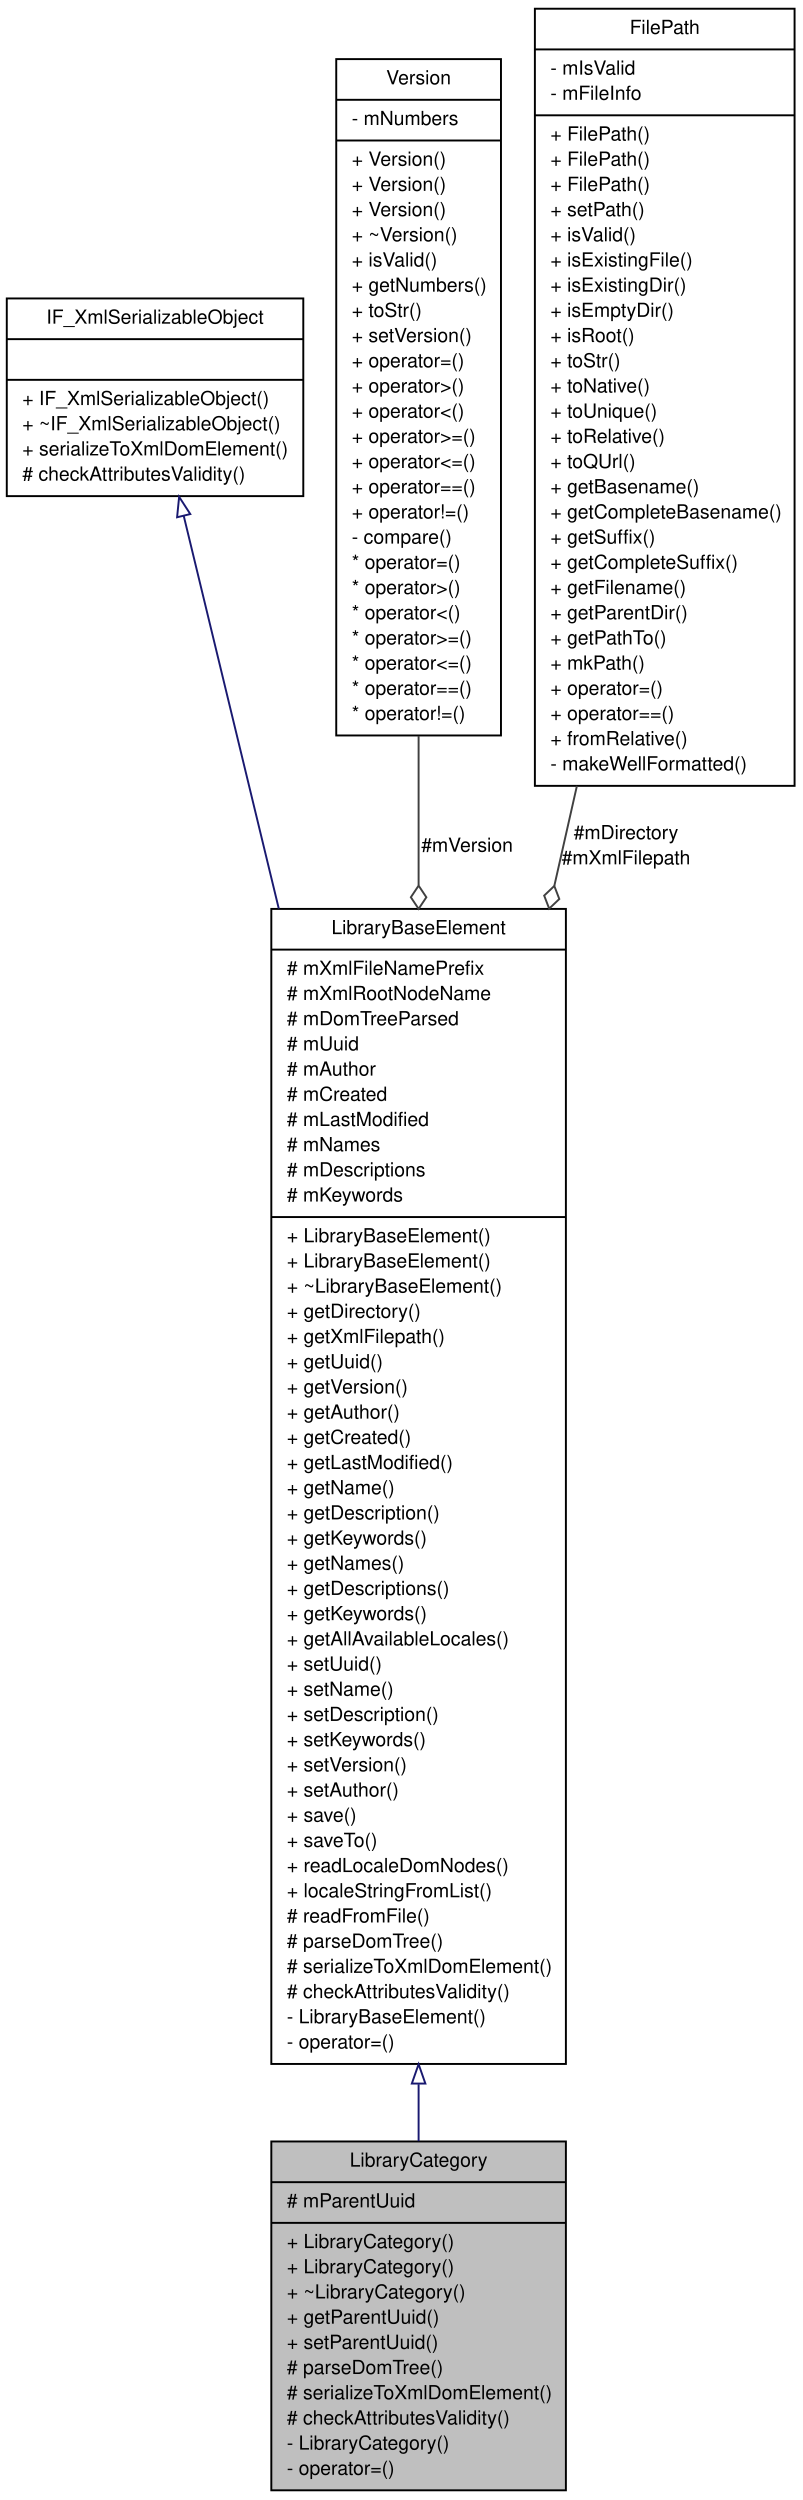
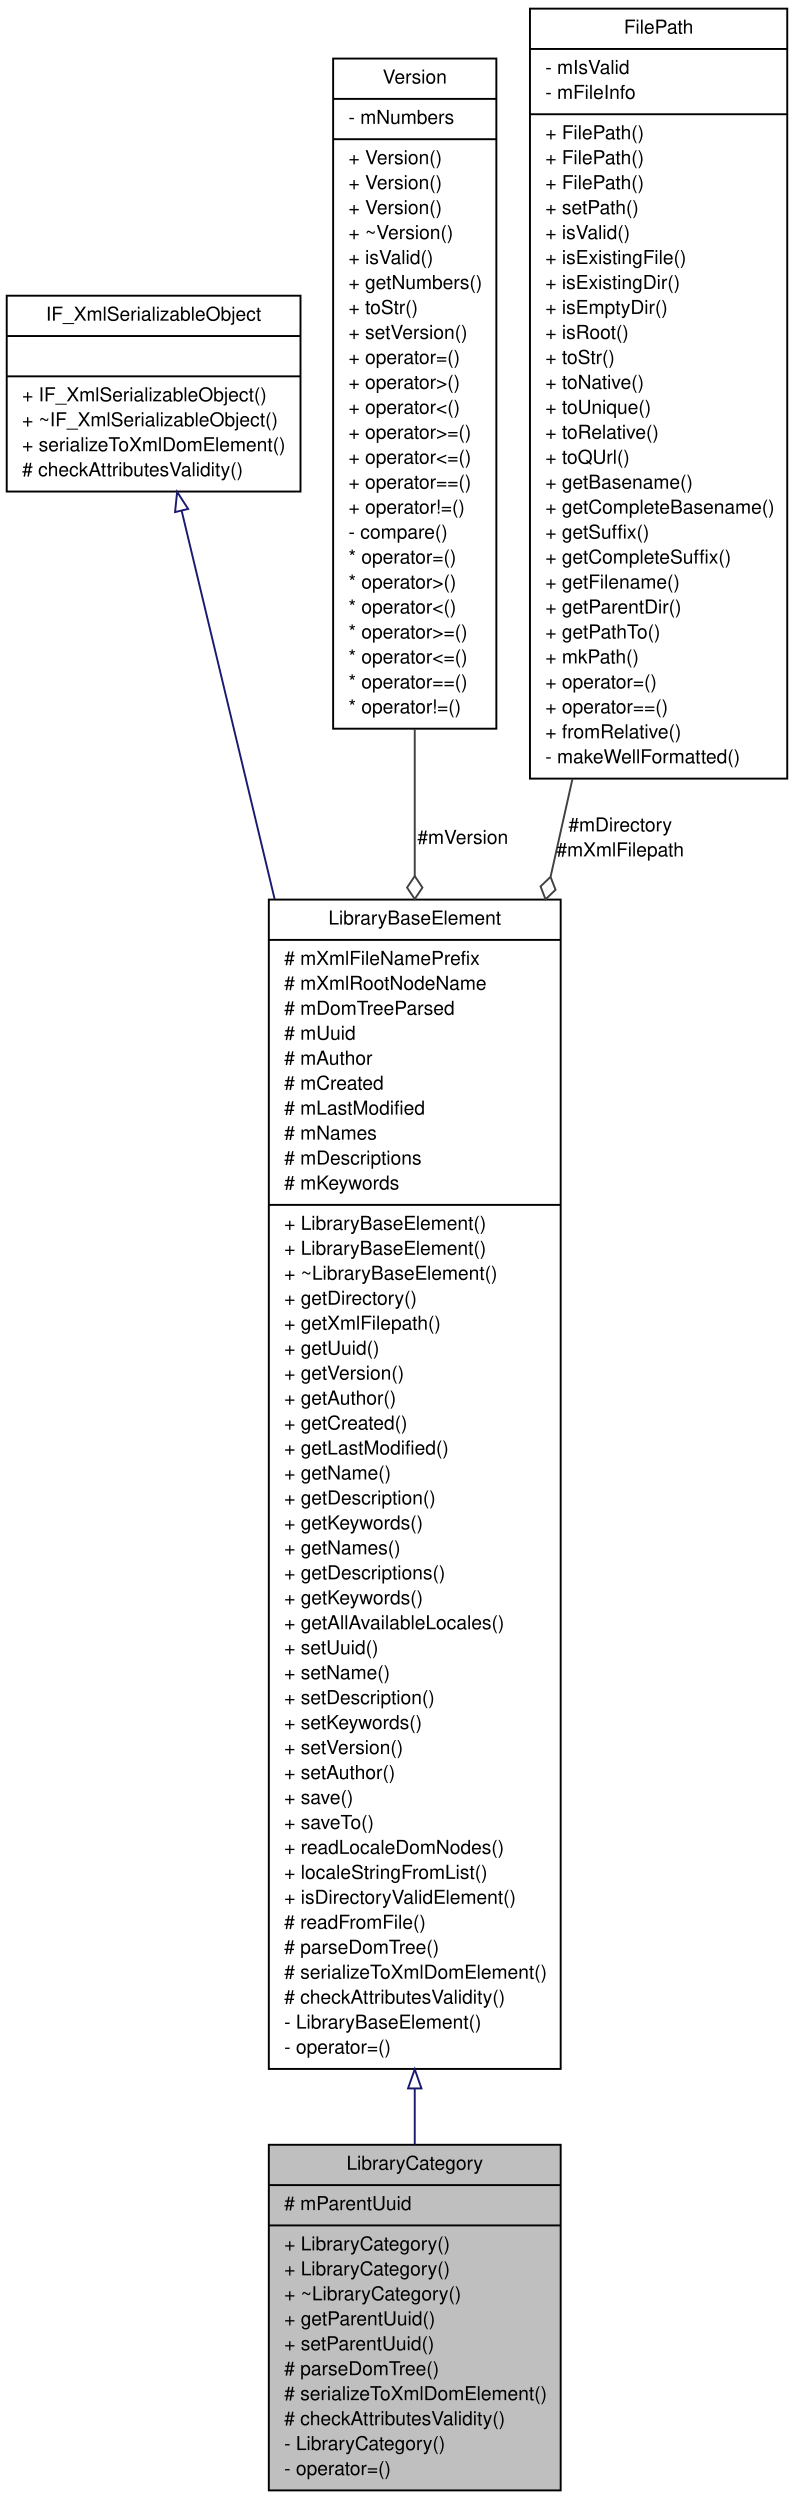
- <svg xmlns="http://www.w3.org/2000/svg" xmlns:xlink="http://www.w3.org/1999/xlink" width="414pt" height="1290pt" viewBox="0.00 0.00 414.00 1290.00">
-   <g id="graph1" class="graph" transform="scale(1 1) rotate(0) translate(4 1286)">
-     <polygon fill="white" stroke="white" points="-4,5 -4,-1286 411,-1286 411,5 -4,5" />
+ <svg xmlns="http://www.w3.org/2000/svg" xmlns:xlink="http://www.w3.org/1999/xlink" width="414pt" height="1302pt" viewBox="0.00 0.00 414.00 1302.00">
+   <g id="graph1" class="graph" transform="scale(1 1) rotate(0) translate(4 1298)">
+     <polygon fill="white" stroke="white" points="-4,5 -4,-1298 411,-1298 411,5 -4,5" />
    <g id="node1" class="node">
      <polygon fill="#bfbfbf" stroke="black" points="136,-1 136,-181 288,-181 288,-1 136,-1" />
      <text text-anchor="middle" x="212" y="-168" font-family="Helvetica,sans-Serif" font-size="10.00">LibraryCategory</text>
      <polyline fill="none" stroke="black" points="136,-160 288,-160 " />
      <text text-anchor="start" x="144" y="-147" font-family="Helvetica,sans-Serif" font-size="10.00"># mParentUuid</text>
      <polyline fill="none" stroke="black" points="136,-139 288,-139 " />
      <text text-anchor="start" x="144" y="-126" font-family="Helvetica,sans-Serif" font-size="10.00">+ LibraryCategory()</text>
      <text text-anchor="start" x="144" y="-113" font-family="Helvetica,sans-Serif" font-size="10.00">+ LibraryCategory()</text>
      <text text-anchor="start" x="144" y="-100" font-family="Helvetica,sans-Serif" font-size="10.00">+ ~LibraryCategory()</text>
      <text text-anchor="start" x="144" y="-87" font-family="Helvetica,sans-Serif" font-size="10.00">+ getParentUuid()</text>
      <text text-anchor="start" x="144" y="-74" font-family="Helvetica,sans-Serif" font-size="10.00">+ setParentUuid()</text>
      <text text-anchor="start" x="144" y="-61" font-family="Helvetica,sans-Serif" font-size="10.00"># parseDomTree()</text>
      <text text-anchor="start" x="144" y="-48" font-family="Helvetica,sans-Serif" font-size="10.00"># serializeToXmlDomElement()</text>
      <text text-anchor="start" x="144" y="-35" font-family="Helvetica,sans-Serif" font-size="10.00"># checkAttributesValidity()</text>
      <text text-anchor="start" x="144" y="-22" font-family="Helvetica,sans-Serif" font-size="10.00">- LibraryCategory()</text>
      <text text-anchor="start" x="144" y="-9" font-family="Helvetica,sans-Serif" font-size="10.00">- operator=()</text>
    </g>
    <g id="node2" class="node">
      <a xlink:href="../../dd/d8a/classlibrary_1_1_library_base_element.html" target="_top" xlink:title="The LibraryBaseElement class. ">
-         <polygon fill="white" stroke="black" points="136,-221 136,-817 288,-817 288,-221 136,-221" />
-         <text text-anchor="middle" x="212" y="-804" font-family="Helvetica,sans-Serif" font-size="10.00">LibraryBaseElement</text>
-         <polyline fill="none" stroke="black" points="136,-796 288,-796 " />
-         <text text-anchor="start" x="144" y="-783" font-family="Helvetica,sans-Serif" font-size="10.00"># mXmlFileNamePrefix</text>
-         <text text-anchor="start" x="144" y="-770" font-family="Helvetica,sans-Serif" font-size="10.00"># mXmlRootNodeName</text>
-         <text text-anchor="start" x="144" y="-757" font-family="Helvetica,sans-Serif" font-size="10.00"># mDomTreeParsed</text>
-         <text text-anchor="start" x="144" y="-744" font-family="Helvetica,sans-Serif" font-size="10.00"># mUuid</text>
-         <text text-anchor="start" x="144" y="-731" font-family="Helvetica,sans-Serif" font-size="10.00"># mAuthor</text>
-         <text text-anchor="start" x="144" y="-718" font-family="Helvetica,sans-Serif" font-size="10.00"># mCreated</text>
-         <text text-anchor="start" x="144" y="-705" font-family="Helvetica,sans-Serif" font-size="10.00"># mLastModified</text>
-         <text text-anchor="start" x="144" y="-692" font-family="Helvetica,sans-Serif" font-size="10.00"># mNames</text>
-         <text text-anchor="start" x="144" y="-679" font-family="Helvetica,sans-Serif" font-size="10.00"># mDescriptions</text>
-         <text text-anchor="start" x="144" y="-666" font-family="Helvetica,sans-Serif" font-size="10.00"># mKeywords</text>
-         <polyline fill="none" stroke="black" points="136,-658 288,-658 " />
-         <text text-anchor="start" x="144" y="-645" font-family="Helvetica,sans-Serif" font-size="10.00">+ LibraryBaseElement()</text>
-         <text text-anchor="start" x="144" y="-632" font-family="Helvetica,sans-Serif" font-size="10.00">+ LibraryBaseElement()</text>
-         <text text-anchor="start" x="144" y="-619" font-family="Helvetica,sans-Serif" font-size="10.00">+ ~LibraryBaseElement()</text>
-         <text text-anchor="start" x="144" y="-606" font-family="Helvetica,sans-Serif" font-size="10.00">+ getDirectory()</text>
-         <text text-anchor="start" x="144" y="-593" font-family="Helvetica,sans-Serif" font-size="10.00">+ getXmlFilepath()</text>
-         <text text-anchor="start" x="144" y="-580" font-family="Helvetica,sans-Serif" font-size="10.00">+ getUuid()</text>
-         <text text-anchor="start" x="144" y="-567" font-family="Helvetica,sans-Serif" font-size="10.00">+ getVersion()</text>
-         <text text-anchor="start" x="144" y="-554" font-family="Helvetica,sans-Serif" font-size="10.00">+ getAuthor()</text>
-         <text text-anchor="start" x="144" y="-541" font-family="Helvetica,sans-Serif" font-size="10.00">+ getCreated()</text>
-         <text text-anchor="start" x="144" y="-528" font-family="Helvetica,sans-Serif" font-size="10.00">+ getLastModified()</text>
-         <text text-anchor="start" x="144" y="-515" font-family="Helvetica,sans-Serif" font-size="10.00">+ getName()</text>
-         <text text-anchor="start" x="144" y="-502" font-family="Helvetica,sans-Serif" font-size="10.00">+ getDescription()</text>
-         <text text-anchor="start" x="144" y="-489" font-family="Helvetica,sans-Serif" font-size="10.00">+ getKeywords()</text>
-         <text text-anchor="start" x="144" y="-476" font-family="Helvetica,sans-Serif" font-size="10.00">+ getNames()</text>
-         <text text-anchor="start" x="144" y="-463" font-family="Helvetica,sans-Serif" font-size="10.00">+ getDescriptions()</text>
-         <text text-anchor="start" x="144" y="-450" font-family="Helvetica,sans-Serif" font-size="10.00">+ getKeywords()</text>
-         <text text-anchor="start" x="144" y="-437" font-family="Helvetica,sans-Serif" font-size="10.00">+ getAllAvailableLocales()</text>
-         <text text-anchor="start" x="144" y="-424" font-family="Helvetica,sans-Serif" font-size="10.00">+ setUuid()</text>
-         <text text-anchor="start" x="144" y="-411" font-family="Helvetica,sans-Serif" font-size="10.00">+ setName()</text>
-         <text text-anchor="start" x="144" y="-398" font-family="Helvetica,sans-Serif" font-size="10.00">+ setDescription()</text>
-         <text text-anchor="start" x="144" y="-385" font-family="Helvetica,sans-Serif" font-size="10.00">+ setKeywords()</text>
-         <text text-anchor="start" x="144" y="-372" font-family="Helvetica,sans-Serif" font-size="10.00">+ setVersion()</text>
-         <text text-anchor="start" x="144" y="-359" font-family="Helvetica,sans-Serif" font-size="10.00">+ setAuthor()</text>
-         <text text-anchor="start" x="144" y="-346" font-family="Helvetica,sans-Serif" font-size="10.00">+ save()</text>
-         <text text-anchor="start" x="144" y="-333" font-family="Helvetica,sans-Serif" font-size="10.00">+ saveTo()</text>
-         <text text-anchor="start" x="144" y="-320" font-family="Helvetica,sans-Serif" font-size="10.00">+ readLocaleDomNodes()</text>
-         <text text-anchor="start" x="144" y="-307" font-family="Helvetica,sans-Serif" font-size="10.00">+ localeStringFromList()</text>
-         <text text-anchor="start" x="144" y="-294" font-family="Helvetica,sans-Serif" font-size="10.00"># readFromFile()</text>
-         <text text-anchor="start" x="144" y="-281" font-family="Helvetica,sans-Serif" font-size="10.00"># parseDomTree()</text>
-         <text text-anchor="start" x="144" y="-268" font-family="Helvetica,sans-Serif" font-size="10.00"># serializeToXmlDomElement()</text>
-         <text text-anchor="start" x="144" y="-255" font-family="Helvetica,sans-Serif" font-size="10.00"># checkAttributesValidity()</text>
-         <text text-anchor="start" x="144" y="-242" font-family="Helvetica,sans-Serif" font-size="10.00">- LibraryBaseElement()</text>
-         <text text-anchor="start" x="144" y="-229" font-family="Helvetica,sans-Serif" font-size="10.00">- operator=()</text>
+         <polygon fill="white" stroke="black" points="136,-220.5 136,-829.5 288,-829.5 288,-220.5 136,-220.5" />
+         <text text-anchor="middle" x="212" y="-816.5" font-family="Helvetica,sans-Serif" font-size="10.00">LibraryBaseElement</text>
+         <polyline fill="none" stroke="black" points="136,-808.5 288,-808.5 " />
+         <text text-anchor="start" x="144" y="-795.5" font-family="Helvetica,sans-Serif" font-size="10.00"># mXmlFileNamePrefix</text>
+         <text text-anchor="start" x="144" y="-782.5" font-family="Helvetica,sans-Serif" font-size="10.00"># mXmlRootNodeName</text>
+         <text text-anchor="start" x="144" y="-769.5" font-family="Helvetica,sans-Serif" font-size="10.00"># mDomTreeParsed</text>
+         <text text-anchor="start" x="144" y="-756.5" font-family="Helvetica,sans-Serif" font-size="10.00"># mUuid</text>
+         <text text-anchor="start" x="144" y="-743.5" font-family="Helvetica,sans-Serif" font-size="10.00"># mAuthor</text>
+         <text text-anchor="start" x="144" y="-730.5" font-family="Helvetica,sans-Serif" font-size="10.00"># mCreated</text>
+         <text text-anchor="start" x="144" y="-717.5" font-family="Helvetica,sans-Serif" font-size="10.00"># mLastModified</text>
+         <text text-anchor="start" x="144" y="-704.5" font-family="Helvetica,sans-Serif" font-size="10.00"># mNames</text>
+         <text text-anchor="start" x="144" y="-691.5" font-family="Helvetica,sans-Serif" font-size="10.00"># mDescriptions</text>
+         <text text-anchor="start" x="144" y="-678.5" font-family="Helvetica,sans-Serif" font-size="10.00"># mKeywords</text>
+         <polyline fill="none" stroke="black" points="136,-670.5 288,-670.5 " />
+         <text text-anchor="start" x="144" y="-657.5" font-family="Helvetica,sans-Serif" font-size="10.00">+ LibraryBaseElement()</text>
+         <text text-anchor="start" x="144" y="-644.5" font-family="Helvetica,sans-Serif" font-size="10.00">+ LibraryBaseElement()</text>
+         <text text-anchor="start" x="144" y="-631.5" font-family="Helvetica,sans-Serif" font-size="10.00">+ ~LibraryBaseElement()</text>
+         <text text-anchor="start" x="144" y="-618.5" font-family="Helvetica,sans-Serif" font-size="10.00">+ getDirectory()</text>
+         <text text-anchor="start" x="144" y="-605.5" font-family="Helvetica,sans-Serif" font-size="10.00">+ getXmlFilepath()</text>
+         <text text-anchor="start" x="144" y="-592.5" font-family="Helvetica,sans-Serif" font-size="10.00">+ getUuid()</text>
+         <text text-anchor="start" x="144" y="-579.5" font-family="Helvetica,sans-Serif" font-size="10.00">+ getVersion()</text>
+         <text text-anchor="start" x="144" y="-566.5" font-family="Helvetica,sans-Serif" font-size="10.00">+ getAuthor()</text>
+         <text text-anchor="start" x="144" y="-553.5" font-family="Helvetica,sans-Serif" font-size="10.00">+ getCreated()</text>
+         <text text-anchor="start" x="144" y="-540.5" font-family="Helvetica,sans-Serif" font-size="10.00">+ getLastModified()</text>
+         <text text-anchor="start" x="144" y="-527.5" font-family="Helvetica,sans-Serif" font-size="10.00">+ getName()</text>
+         <text text-anchor="start" x="144" y="-514.5" font-family="Helvetica,sans-Serif" font-size="10.00">+ getDescription()</text>
+         <text text-anchor="start" x="144" y="-501.5" font-family="Helvetica,sans-Serif" font-size="10.00">+ getKeywords()</text>
+         <text text-anchor="start" x="144" y="-488.5" font-family="Helvetica,sans-Serif" font-size="10.00">+ getNames()</text>
+         <text text-anchor="start" x="144" y="-475.5" font-family="Helvetica,sans-Serif" font-size="10.00">+ getDescriptions()</text>
+         <text text-anchor="start" x="144" y="-462.5" font-family="Helvetica,sans-Serif" font-size="10.00">+ getKeywords()</text>
+         <text text-anchor="start" x="144" y="-449.5" font-family="Helvetica,sans-Serif" font-size="10.00">+ getAllAvailableLocales()</text>
+         <text text-anchor="start" x="144" y="-436.5" font-family="Helvetica,sans-Serif" font-size="10.00">+ setUuid()</text>
+         <text text-anchor="start" x="144" y="-423.5" font-family="Helvetica,sans-Serif" font-size="10.00">+ setName()</text>
+         <text text-anchor="start" x="144" y="-410.5" font-family="Helvetica,sans-Serif" font-size="10.00">+ setDescription()</text>
+         <text text-anchor="start" x="144" y="-397.5" font-family="Helvetica,sans-Serif" font-size="10.00">+ setKeywords()</text>
+         <text text-anchor="start" x="144" y="-384.5" font-family="Helvetica,sans-Serif" font-size="10.00">+ setVersion()</text>
+         <text text-anchor="start" x="144" y="-371.5" font-family="Helvetica,sans-Serif" font-size="10.00">+ setAuthor()</text>
+         <text text-anchor="start" x="144" y="-358.5" font-family="Helvetica,sans-Serif" font-size="10.00">+ save()</text>
+         <text text-anchor="start" x="144" y="-345.5" font-family="Helvetica,sans-Serif" font-size="10.00">+ saveTo()</text>
+         <text text-anchor="start" x="144" y="-332.5" font-family="Helvetica,sans-Serif" font-size="10.00">+ readLocaleDomNodes()</text>
+         <text text-anchor="start" x="144" y="-319.5" font-family="Helvetica,sans-Serif" font-size="10.00">+ localeStringFromList()</text>
+         <text text-anchor="start" x="144" y="-306.5" font-family="Helvetica,sans-Serif" font-size="10.00">+ isDirectoryValidElement()</text>
+         <text text-anchor="start" x="144" y="-293.5" font-family="Helvetica,sans-Serif" font-size="10.00"># readFromFile()</text>
+         <text text-anchor="start" x="144" y="-280.5" font-family="Helvetica,sans-Serif" font-size="10.00"># parseDomTree()</text>
+         <text text-anchor="start" x="144" y="-267.5" font-family="Helvetica,sans-Serif" font-size="10.00"># serializeToXmlDomElement()</text>
+         <text text-anchor="start" x="144" y="-254.5" font-family="Helvetica,sans-Serif" font-size="10.00"># checkAttributesValidity()</text>
+         <text text-anchor="start" x="144" y="-241.5" font-family="Helvetica,sans-Serif" font-size="10.00">- LibraryBaseElement()</text>
+         <text text-anchor="start" x="144" y="-228.5" font-family="Helvetica,sans-Serif" font-size="10.00">- operator=()</text>
      </a>
    </g>
    <g id="edge2" class="edge">
-       <path fill="none" stroke="midnightblue" d="M212,-210.552C212,-200.352 212,-190.51 212,-181.15" />
-       <polygon fill="none" stroke="midnightblue" points="208.5,-210.866 212,-220.866 215.5,-210.866 208.5,-210.866" />
+       <path fill="none" stroke="midnightblue" d="M212,-210.139C212,-200.059 212,-190.336 212,-181.087" />
+       <polygon fill="none" stroke="midnightblue" points="208.5,-210.333 212,-220.333 215.5,-210.333 208.5,-210.333" />
    </g>
    <g id="node4" class="node">
      <a xlink:href="../../d9/d3d/class_i_f___xml_serializable_object.html" target="_top" xlink:title="The IF_XmlSerializableObject class provides an interface for classes which are serializable/deseriali...">
-         <polygon fill="white" stroke="black" points="-0.5,-1030 -0.5,-1132 152.5,-1132 152.5,-1030 -0.5,-1030" />
-         <text text-anchor="middle" x="76" y="-1119" font-family="Helvetica,sans-Serif" font-size="10.00">IF_XmlSerializableObject</text>
-         <polyline fill="none" stroke="black" points="-0.5,-1111 152.5,-1111 " />
-         <text text-anchor="middle" x="76" y="-1098" font-family="Helvetica,sans-Serif" font-size="10.00"> </text>
-         <polyline fill="none" stroke="black" points="-0.5,-1090 152.5,-1090 " />
-         <text text-anchor="start" x="7.5" y="-1077" font-family="Helvetica,sans-Serif" font-size="10.00">+ IF_XmlSerializableObject()</text>
-         <text text-anchor="start" x="7.5" y="-1064" font-family="Helvetica,sans-Serif" font-size="10.00">+ ~IF_XmlSerializableObject()</text>
-         <text text-anchor="start" x="7.5" y="-1051" font-family="Helvetica,sans-Serif" font-size="10.00">+ serializeToXmlDomElement()</text>
-         <text text-anchor="start" x="7.5" y="-1038" font-family="Helvetica,sans-Serif" font-size="10.00"># checkAttributesValidity()</text>
+         <polygon fill="white" stroke="black" points="-0.5,-1042 -0.5,-1144 152.5,-1144 152.5,-1042 -0.5,-1042" />
+         <text text-anchor="middle" x="76" y="-1131" font-family="Helvetica,sans-Serif" font-size="10.00">IF_XmlSerializableObject</text>
+         <polyline fill="none" stroke="black" points="-0.5,-1123 152.5,-1123 " />
+         <text text-anchor="middle" x="76" y="-1110" font-family="Helvetica,sans-Serif" font-size="10.00"> </text>
+         <polyline fill="none" stroke="black" points="-0.5,-1102 152.5,-1102 " />
+         <text text-anchor="start" x="7.5" y="-1089" font-family="Helvetica,sans-Serif" font-size="10.00">+ IF_XmlSerializableObject()</text>
+         <text text-anchor="start" x="7.5" y="-1076" font-family="Helvetica,sans-Serif" font-size="10.00">+ ~IF_XmlSerializableObject()</text>
+         <text text-anchor="start" x="7.5" y="-1063" font-family="Helvetica,sans-Serif" font-size="10.00">+ serializeToXmlDomElement()</text>
+         <text text-anchor="start" x="7.5" y="-1050" font-family="Helvetica,sans-Serif" font-size="10.00"># checkAttributesValidity()</text>
      </a>
    </g>
    <g id="edge4" class="edge">
-       <path fill="none" stroke="midnightblue" d="M90.782,-1019.91C102.958,-969.601 121.197,-894.232 139.853,-817.136" />
-       <polygon fill="none" stroke="midnightblue" points="87.38,-1019.09 88.43,-1029.64 94.184,-1020.74 87.38,-1019.09" />
+       <path fill="none" stroke="midnightblue" d="M90.641,-1031.85C102.635,-981.761 120.579,-906.818 139.014,-829.823" />
+       <polygon fill="none" stroke="midnightblue" points="87.174,-1031.3 88.249,-1041.84 93.981,-1032.93 87.174,-1031.3" />
    </g>
    <g id="node6" class="node">
      <a xlink:href="../../de/d34/class_version.html" target="_top" xlink:title="The Version class represents a version number in the format &quot;1.42.7&quot;. ">
-         <polygon fill="white" stroke="black" points="169.5,-906.5 169.5,-1255.5 254.5,-1255.5 254.5,-906.5 169.5,-906.5" />
-         <text text-anchor="middle" x="212" y="-1242.5" font-family="Helvetica,sans-Serif" font-size="10.00">Version</text>
-         <polyline fill="none" stroke="black" points="169.5,-1234.5 254.5,-1234.5 " />
-         <text text-anchor="start" x="177.5" y="-1221.5" font-family="Helvetica,sans-Serif" font-size="10.00">- mNumbers</text>
-         <polyline fill="none" stroke="black" points="169.5,-1213.5 254.5,-1213.5 " />
-         <text text-anchor="start" x="177.5" y="-1200.5" font-family="Helvetica,sans-Serif" font-size="10.00">+ Version()</text>
-         <text text-anchor="start" x="177.5" y="-1187.5" font-family="Helvetica,sans-Serif" font-size="10.00">+ Version()</text>
-         <text text-anchor="start" x="177.5" y="-1174.5" font-family="Helvetica,sans-Serif" font-size="10.00">+ Version()</text>
-         <text text-anchor="start" x="177.5" y="-1161.5" font-family="Helvetica,sans-Serif" font-size="10.00">+ ~Version()</text>
-         <text text-anchor="start" x="177.5" y="-1148.5" font-family="Helvetica,sans-Serif" font-size="10.00">+ isValid()</text>
-         <text text-anchor="start" x="177.5" y="-1135.5" font-family="Helvetica,sans-Serif" font-size="10.00">+ getNumbers()</text>
-         <text text-anchor="start" x="177.5" y="-1122.5" font-family="Helvetica,sans-Serif" font-size="10.00">+ toStr()</text>
-         <text text-anchor="start" x="177.5" y="-1109.5" font-family="Helvetica,sans-Serif" font-size="10.00">+ setVersion()</text>
-         <text text-anchor="start" x="177.5" y="-1096.5" font-family="Helvetica,sans-Serif" font-size="10.00">+ operator=()</text>
-         <text text-anchor="start" x="177.5" y="-1083.5" font-family="Helvetica,sans-Serif" font-size="10.00">+ operator&gt;()</text>
-         <text text-anchor="start" x="177.5" y="-1070.5" font-family="Helvetica,sans-Serif" font-size="10.00">+ operator&lt;()</text>
-         <text text-anchor="start" x="177.5" y="-1057.5" font-family="Helvetica,sans-Serif" font-size="10.00">+ operator&gt;=()</text>
-         <text text-anchor="start" x="177.5" y="-1044.5" font-family="Helvetica,sans-Serif" font-size="10.00">+ operator&lt;=()</text>
-         <text text-anchor="start" x="177.5" y="-1031.5" font-family="Helvetica,sans-Serif" font-size="10.00">+ operator==()</text>
-         <text text-anchor="start" x="177.5" y="-1018.5" font-family="Helvetica,sans-Serif" font-size="10.00">+ operator!=()</text>
-         <text text-anchor="start" x="177.5" y="-1005.5" font-family="Helvetica,sans-Serif" font-size="10.00">- compare()</text>
-         <text text-anchor="start" x="177.5" y="-992.5" font-family="Helvetica,sans-Serif" font-size="10.00">* operator=()</text>
-         <text text-anchor="start" x="177.5" y="-979.5" font-family="Helvetica,sans-Serif" font-size="10.00">* operator&gt;()</text>
-         <text text-anchor="start" x="177.5" y="-966.5" font-family="Helvetica,sans-Serif" font-size="10.00">* operator&lt;()</text>
-         <text text-anchor="start" x="177.5" y="-953.5" font-family="Helvetica,sans-Serif" font-size="10.00">* operator&gt;=()</text>
-         <text text-anchor="start" x="177.5" y="-940.5" font-family="Helvetica,sans-Serif" font-size="10.00">* operator&lt;=()</text>
-         <text text-anchor="start" x="177.5" y="-927.5" font-family="Helvetica,sans-Serif" font-size="10.00">* operator==()</text>
-         <text text-anchor="start" x="177.5" y="-914.5" font-family="Helvetica,sans-Serif" font-size="10.00">* operator!=()</text>
+         <polygon fill="white" stroke="black" points="169.5,-918.5 169.5,-1267.5 254.5,-1267.5 254.5,-918.5 169.5,-918.5" />
+         <text text-anchor="middle" x="212" y="-1254.5" font-family="Helvetica,sans-Serif" font-size="10.00">Version</text>
+         <polyline fill="none" stroke="black" points="169.5,-1246.5 254.5,-1246.5 " />
+         <text text-anchor="start" x="177.5" y="-1233.5" font-family="Helvetica,sans-Serif" font-size="10.00">- mNumbers</text>
+         <polyline fill="none" stroke="black" points="169.5,-1225.5 254.5,-1225.5 " />
+         <text text-anchor="start" x="177.5" y="-1212.5" font-family="Helvetica,sans-Serif" font-size="10.00">+ Version()</text>
+         <text text-anchor="start" x="177.5" y="-1199.5" font-family="Helvetica,sans-Serif" font-size="10.00">+ Version()</text>
+         <text text-anchor="start" x="177.5" y="-1186.5" font-family="Helvetica,sans-Serif" font-size="10.00">+ Version()</text>
+         <text text-anchor="start" x="177.5" y="-1173.5" font-family="Helvetica,sans-Serif" font-size="10.00">+ ~Version()</text>
+         <text text-anchor="start" x="177.5" y="-1160.5" font-family="Helvetica,sans-Serif" font-size="10.00">+ isValid()</text>
+         <text text-anchor="start" x="177.5" y="-1147.5" font-family="Helvetica,sans-Serif" font-size="10.00">+ getNumbers()</text>
+         <text text-anchor="start" x="177.5" y="-1134.5" font-family="Helvetica,sans-Serif" font-size="10.00">+ toStr()</text>
+         <text text-anchor="start" x="177.5" y="-1121.5" font-family="Helvetica,sans-Serif" font-size="10.00">+ setVersion()</text>
+         <text text-anchor="start" x="177.5" y="-1108.5" font-family="Helvetica,sans-Serif" font-size="10.00">+ operator=()</text>
+         <text text-anchor="start" x="177.5" y="-1095.5" font-family="Helvetica,sans-Serif" font-size="10.00">+ operator&gt;()</text>
+         <text text-anchor="start" x="177.5" y="-1082.5" font-family="Helvetica,sans-Serif" font-size="10.00">+ operator&lt;()</text>
+         <text text-anchor="start" x="177.5" y="-1069.5" font-family="Helvetica,sans-Serif" font-size="10.00">+ operator&gt;=()</text>
+         <text text-anchor="start" x="177.5" y="-1056.5" font-family="Helvetica,sans-Serif" font-size="10.00">+ operator&lt;=()</text>
+         <text text-anchor="start" x="177.5" y="-1043.5" font-family="Helvetica,sans-Serif" font-size="10.00">+ operator==()</text>
+         <text text-anchor="start" x="177.5" y="-1030.5" font-family="Helvetica,sans-Serif" font-size="10.00">+ operator!=()</text>
+         <text text-anchor="start" x="177.5" y="-1017.5" font-family="Helvetica,sans-Serif" font-size="10.00">- compare()</text>
+         <text text-anchor="start" x="177.5" y="-1004.5" font-family="Helvetica,sans-Serif" font-size="10.00">* operator=()</text>
+         <text text-anchor="start" x="177.5" y="-991.5" font-family="Helvetica,sans-Serif" font-size="10.00">* operator&gt;()</text>
+         <text text-anchor="start" x="177.5" y="-978.5" font-family="Helvetica,sans-Serif" font-size="10.00">* operator&lt;()</text>
+         <text text-anchor="start" x="177.5" y="-965.5" font-family="Helvetica,sans-Serif" font-size="10.00">* operator&gt;=()</text>
+         <text text-anchor="start" x="177.5" y="-952.5" font-family="Helvetica,sans-Serif" font-size="10.00">* operator&lt;=()</text>
+         <text text-anchor="start" x="177.5" y="-939.5" font-family="Helvetica,sans-Serif" font-size="10.00">* operator==()</text>
+         <text text-anchor="start" x="177.5" y="-926.5" font-family="Helvetica,sans-Serif" font-size="10.00">* operator!=()</text>
      </a>
    </g>
    <g id="edge6" class="edge">
-       <path fill="none" stroke="#404040" d="M212,-906.26C212,-881.531 212,-855.515 212,-829.152" />
-       <polygon fill="none" stroke="#404040" points="212,-829.018 208,-823.018 212,-817.018 216,-823.018 212,-829.018" />
-       <text text-anchor="middle" x="237" y="-846.5" font-family="Helvetica,sans-Serif" font-size="10.00"> #mVersion</text>
+       <path fill="none" stroke="#404040" d="M212,-918.334C212,-893.807 212,-867.996 212,-841.808" />
+       <polygon fill="none" stroke="#404040" points="212,-841.752 208,-835.752 212,-829.752 216,-835.752 212,-841.752" />
+       <text text-anchor="middle" x="237" y="-858.5" font-family="Helvetica,sans-Serif" font-size="10.00"> #mVersion</text>
    </g>
    <g id="node8" class="node">
      <a xlink:href="../../d4/d1c/class_file_path.html" target="_top" xlink:title="This class represents absolute, well-formatted paths to files or directories. ">
-         <polygon fill="white" stroke="black" points="272,-880.5 272,-1281.5 406,-1281.5 406,-880.5 272,-880.5" />
-         <text text-anchor="middle" x="339" y="-1268.5" font-family="Helvetica,sans-Serif" font-size="10.00">FilePath</text>
-         <polyline fill="none" stroke="black" points="272,-1260.5 406,-1260.5 " />
-         <text text-anchor="start" x="280" y="-1247.5" font-family="Helvetica,sans-Serif" font-size="10.00">- mIsValid</text>
-         <text text-anchor="start" x="280" y="-1234.5" font-family="Helvetica,sans-Serif" font-size="10.00">- mFileInfo</text>
-         <polyline fill="none" stroke="black" points="272,-1226.5 406,-1226.5 " />
-         <text text-anchor="start" x="280" y="-1213.5" font-family="Helvetica,sans-Serif" font-size="10.00">+ FilePath()</text>
-         <text text-anchor="start" x="280" y="-1200.5" font-family="Helvetica,sans-Serif" font-size="10.00">+ FilePath()</text>
-         <text text-anchor="start" x="280" y="-1187.5" font-family="Helvetica,sans-Serif" font-size="10.00">+ FilePath()</text>
-         <text text-anchor="start" x="280" y="-1174.5" font-family="Helvetica,sans-Serif" font-size="10.00">+ setPath()</text>
-         <text text-anchor="start" x="280" y="-1161.5" font-family="Helvetica,sans-Serif" font-size="10.00">+ isValid()</text>
-         <text text-anchor="start" x="280" y="-1148.5" font-family="Helvetica,sans-Serif" font-size="10.00">+ isExistingFile()</text>
-         <text text-anchor="start" x="280" y="-1135.5" font-family="Helvetica,sans-Serif" font-size="10.00">+ isExistingDir()</text>
-         <text text-anchor="start" x="280" y="-1122.5" font-family="Helvetica,sans-Serif" font-size="10.00">+ isEmptyDir()</text>
-         <text text-anchor="start" x="280" y="-1109.5" font-family="Helvetica,sans-Serif" font-size="10.00">+ isRoot()</text>
-         <text text-anchor="start" x="280" y="-1096.5" font-family="Helvetica,sans-Serif" font-size="10.00">+ toStr()</text>
-         <text text-anchor="start" x="280" y="-1083.5" font-family="Helvetica,sans-Serif" font-size="10.00">+ toNative()</text>
-         <text text-anchor="start" x="280" y="-1070.5" font-family="Helvetica,sans-Serif" font-size="10.00">+ toUnique()</text>
-         <text text-anchor="start" x="280" y="-1057.5" font-family="Helvetica,sans-Serif" font-size="10.00">+ toRelative()</text>
-         <text text-anchor="start" x="280" y="-1044.5" font-family="Helvetica,sans-Serif" font-size="10.00">+ toQUrl()</text>
-         <text text-anchor="start" x="280" y="-1031.5" font-family="Helvetica,sans-Serif" font-size="10.00">+ getBasename()</text>
-         <text text-anchor="start" x="280" y="-1018.5" font-family="Helvetica,sans-Serif" font-size="10.00">+ getCompleteBasename()</text>
-         <text text-anchor="start" x="280" y="-1005.5" font-family="Helvetica,sans-Serif" font-size="10.00">+ getSuffix()</text>
-         <text text-anchor="start" x="280" y="-992.5" font-family="Helvetica,sans-Serif" font-size="10.00">+ getCompleteSuffix()</text>
-         <text text-anchor="start" x="280" y="-979.5" font-family="Helvetica,sans-Serif" font-size="10.00">+ getFilename()</text>
-         <text text-anchor="start" x="280" y="-966.5" font-family="Helvetica,sans-Serif" font-size="10.00">+ getParentDir()</text>
-         <text text-anchor="start" x="280" y="-953.5" font-family="Helvetica,sans-Serif" font-size="10.00">+ getPathTo()</text>
-         <text text-anchor="start" x="280" y="-940.5" font-family="Helvetica,sans-Serif" font-size="10.00">+ mkPath()</text>
-         <text text-anchor="start" x="280" y="-927.5" font-family="Helvetica,sans-Serif" font-size="10.00">+ operator=()</text>
-         <text text-anchor="start" x="280" y="-914.5" font-family="Helvetica,sans-Serif" font-size="10.00">+ operator==()</text>
-         <text text-anchor="start" x="280" y="-901.5" font-family="Helvetica,sans-Serif" font-size="10.00">+ fromRelative()</text>
-         <text text-anchor="start" x="280" y="-888.5" font-family="Helvetica,sans-Serif" font-size="10.00">- makeWellFormatted()</text>
+         <polygon fill="white" stroke="black" points="272,-892.5 272,-1293.5 406,-1293.5 406,-892.5 272,-892.5" />
+         <text text-anchor="middle" x="339" y="-1280.5" font-family="Helvetica,sans-Serif" font-size="10.00">FilePath</text>
+         <polyline fill="none" stroke="black" points="272,-1272.5 406,-1272.5 " />
+         <text text-anchor="start" x="280" y="-1259.5" font-family="Helvetica,sans-Serif" font-size="10.00">- mIsValid</text>
+         <text text-anchor="start" x="280" y="-1246.5" font-family="Helvetica,sans-Serif" font-size="10.00">- mFileInfo</text>
+         <polyline fill="none" stroke="black" points="272,-1238.5 406,-1238.5 " />
+         <text text-anchor="start" x="280" y="-1225.5" font-family="Helvetica,sans-Serif" font-size="10.00">+ FilePath()</text>
+         <text text-anchor="start" x="280" y="-1212.5" font-family="Helvetica,sans-Serif" font-size="10.00">+ FilePath()</text>
+         <text text-anchor="start" x="280" y="-1199.5" font-family="Helvetica,sans-Serif" font-size="10.00">+ FilePath()</text>
+         <text text-anchor="start" x="280" y="-1186.5" font-family="Helvetica,sans-Serif" font-size="10.00">+ setPath()</text>
+         <text text-anchor="start" x="280" y="-1173.5" font-family="Helvetica,sans-Serif" font-size="10.00">+ isValid()</text>
+         <text text-anchor="start" x="280" y="-1160.5" font-family="Helvetica,sans-Serif" font-size="10.00">+ isExistingFile()</text>
+         <text text-anchor="start" x="280" y="-1147.5" font-family="Helvetica,sans-Serif" font-size="10.00">+ isExistingDir()</text>
+         <text text-anchor="start" x="280" y="-1134.5" font-family="Helvetica,sans-Serif" font-size="10.00">+ isEmptyDir()</text>
+         <text text-anchor="start" x="280" y="-1121.5" font-family="Helvetica,sans-Serif" font-size="10.00">+ isRoot()</text>
+         <text text-anchor="start" x="280" y="-1108.5" font-family="Helvetica,sans-Serif" font-size="10.00">+ toStr()</text>
+         <text text-anchor="start" x="280" y="-1095.5" font-family="Helvetica,sans-Serif" font-size="10.00">+ toNative()</text>
+         <text text-anchor="start" x="280" y="-1082.5" font-family="Helvetica,sans-Serif" font-size="10.00">+ toUnique()</text>
+         <text text-anchor="start" x="280" y="-1069.5" font-family="Helvetica,sans-Serif" font-size="10.00">+ toRelative()</text>
+         <text text-anchor="start" x="280" y="-1056.5" font-family="Helvetica,sans-Serif" font-size="10.00">+ toQUrl()</text>
+         <text text-anchor="start" x="280" y="-1043.5" font-family="Helvetica,sans-Serif" font-size="10.00">+ getBasename()</text>
+         <text text-anchor="start" x="280" y="-1030.5" font-family="Helvetica,sans-Serif" font-size="10.00">+ getCompleteBasename()</text>
+         <text text-anchor="start" x="280" y="-1017.5" font-family="Helvetica,sans-Serif" font-size="10.00">+ getSuffix()</text>
+         <text text-anchor="start" x="280" y="-1004.5" font-family="Helvetica,sans-Serif" font-size="10.00">+ getCompleteSuffix()</text>
+         <text text-anchor="start" x="280" y="-991.5" font-family="Helvetica,sans-Serif" font-size="10.00">+ getFilename()</text>
+         <text text-anchor="start" x="280" y="-978.5" font-family="Helvetica,sans-Serif" font-size="10.00">+ getParentDir()</text>
+         <text text-anchor="start" x="280" y="-965.5" font-family="Helvetica,sans-Serif" font-size="10.00">+ getPathTo()</text>
+         <text text-anchor="start" x="280" y="-952.5" font-family="Helvetica,sans-Serif" font-size="10.00">+ mkPath()</text>
+         <text text-anchor="start" x="280" y="-939.5" font-family="Helvetica,sans-Serif" font-size="10.00">+ operator=()</text>
+         <text text-anchor="start" x="280" y="-926.5" font-family="Helvetica,sans-Serif" font-size="10.00">+ operator==()</text>
+         <text text-anchor="start" x="280" y="-913.5" font-family="Helvetica,sans-Serif" font-size="10.00">+ fromRelative()</text>
+         <text text-anchor="start" x="280" y="-900.5" font-family="Helvetica,sans-Serif" font-size="10.00">- makeWellFormatted()</text>
      </a>
    </g>
    <g id="edge8" class="edge">
-       <path fill="none" stroke="#404040" d="M293.688,-880.485C289.879,-863.628 285.974,-846.35 282.035,-828.921" />
-       <polygon fill="none" stroke="#404040" points="282.019,-828.848 276.795,-823.877 279.374,-817.143 284.598,-822.113 282.019,-828.848" />
-       <text text-anchor="middle" x="319" y="-853" font-family="Helvetica,sans-Serif" font-size="10.00"> #mDirectory</text>
-       <text text-anchor="middle" x="319" y="-840" font-family="Helvetica,sans-Serif" font-size="10.00">#mXmlFilepath</text>
+       <path fill="none" stroke="#404040" d="M294.135,-892.345C290.423,-875.743 286.618,-858.724 282.777,-841.545" />
+       <polygon fill="none" stroke="#404040" points="282.731,-841.339 277.518,-836.357 280.112,-829.629 285.325,-834.611 282.731,-841.339" />
+       <text text-anchor="middle" x="319" y="-865" font-family="Helvetica,sans-Serif" font-size="10.00"> #mDirectory</text>
+       <text text-anchor="middle" x="319" y="-852" font-family="Helvetica,sans-Serif" font-size="10.00">#mXmlFilepath</text>
    </g>
  </g>
</svg>
